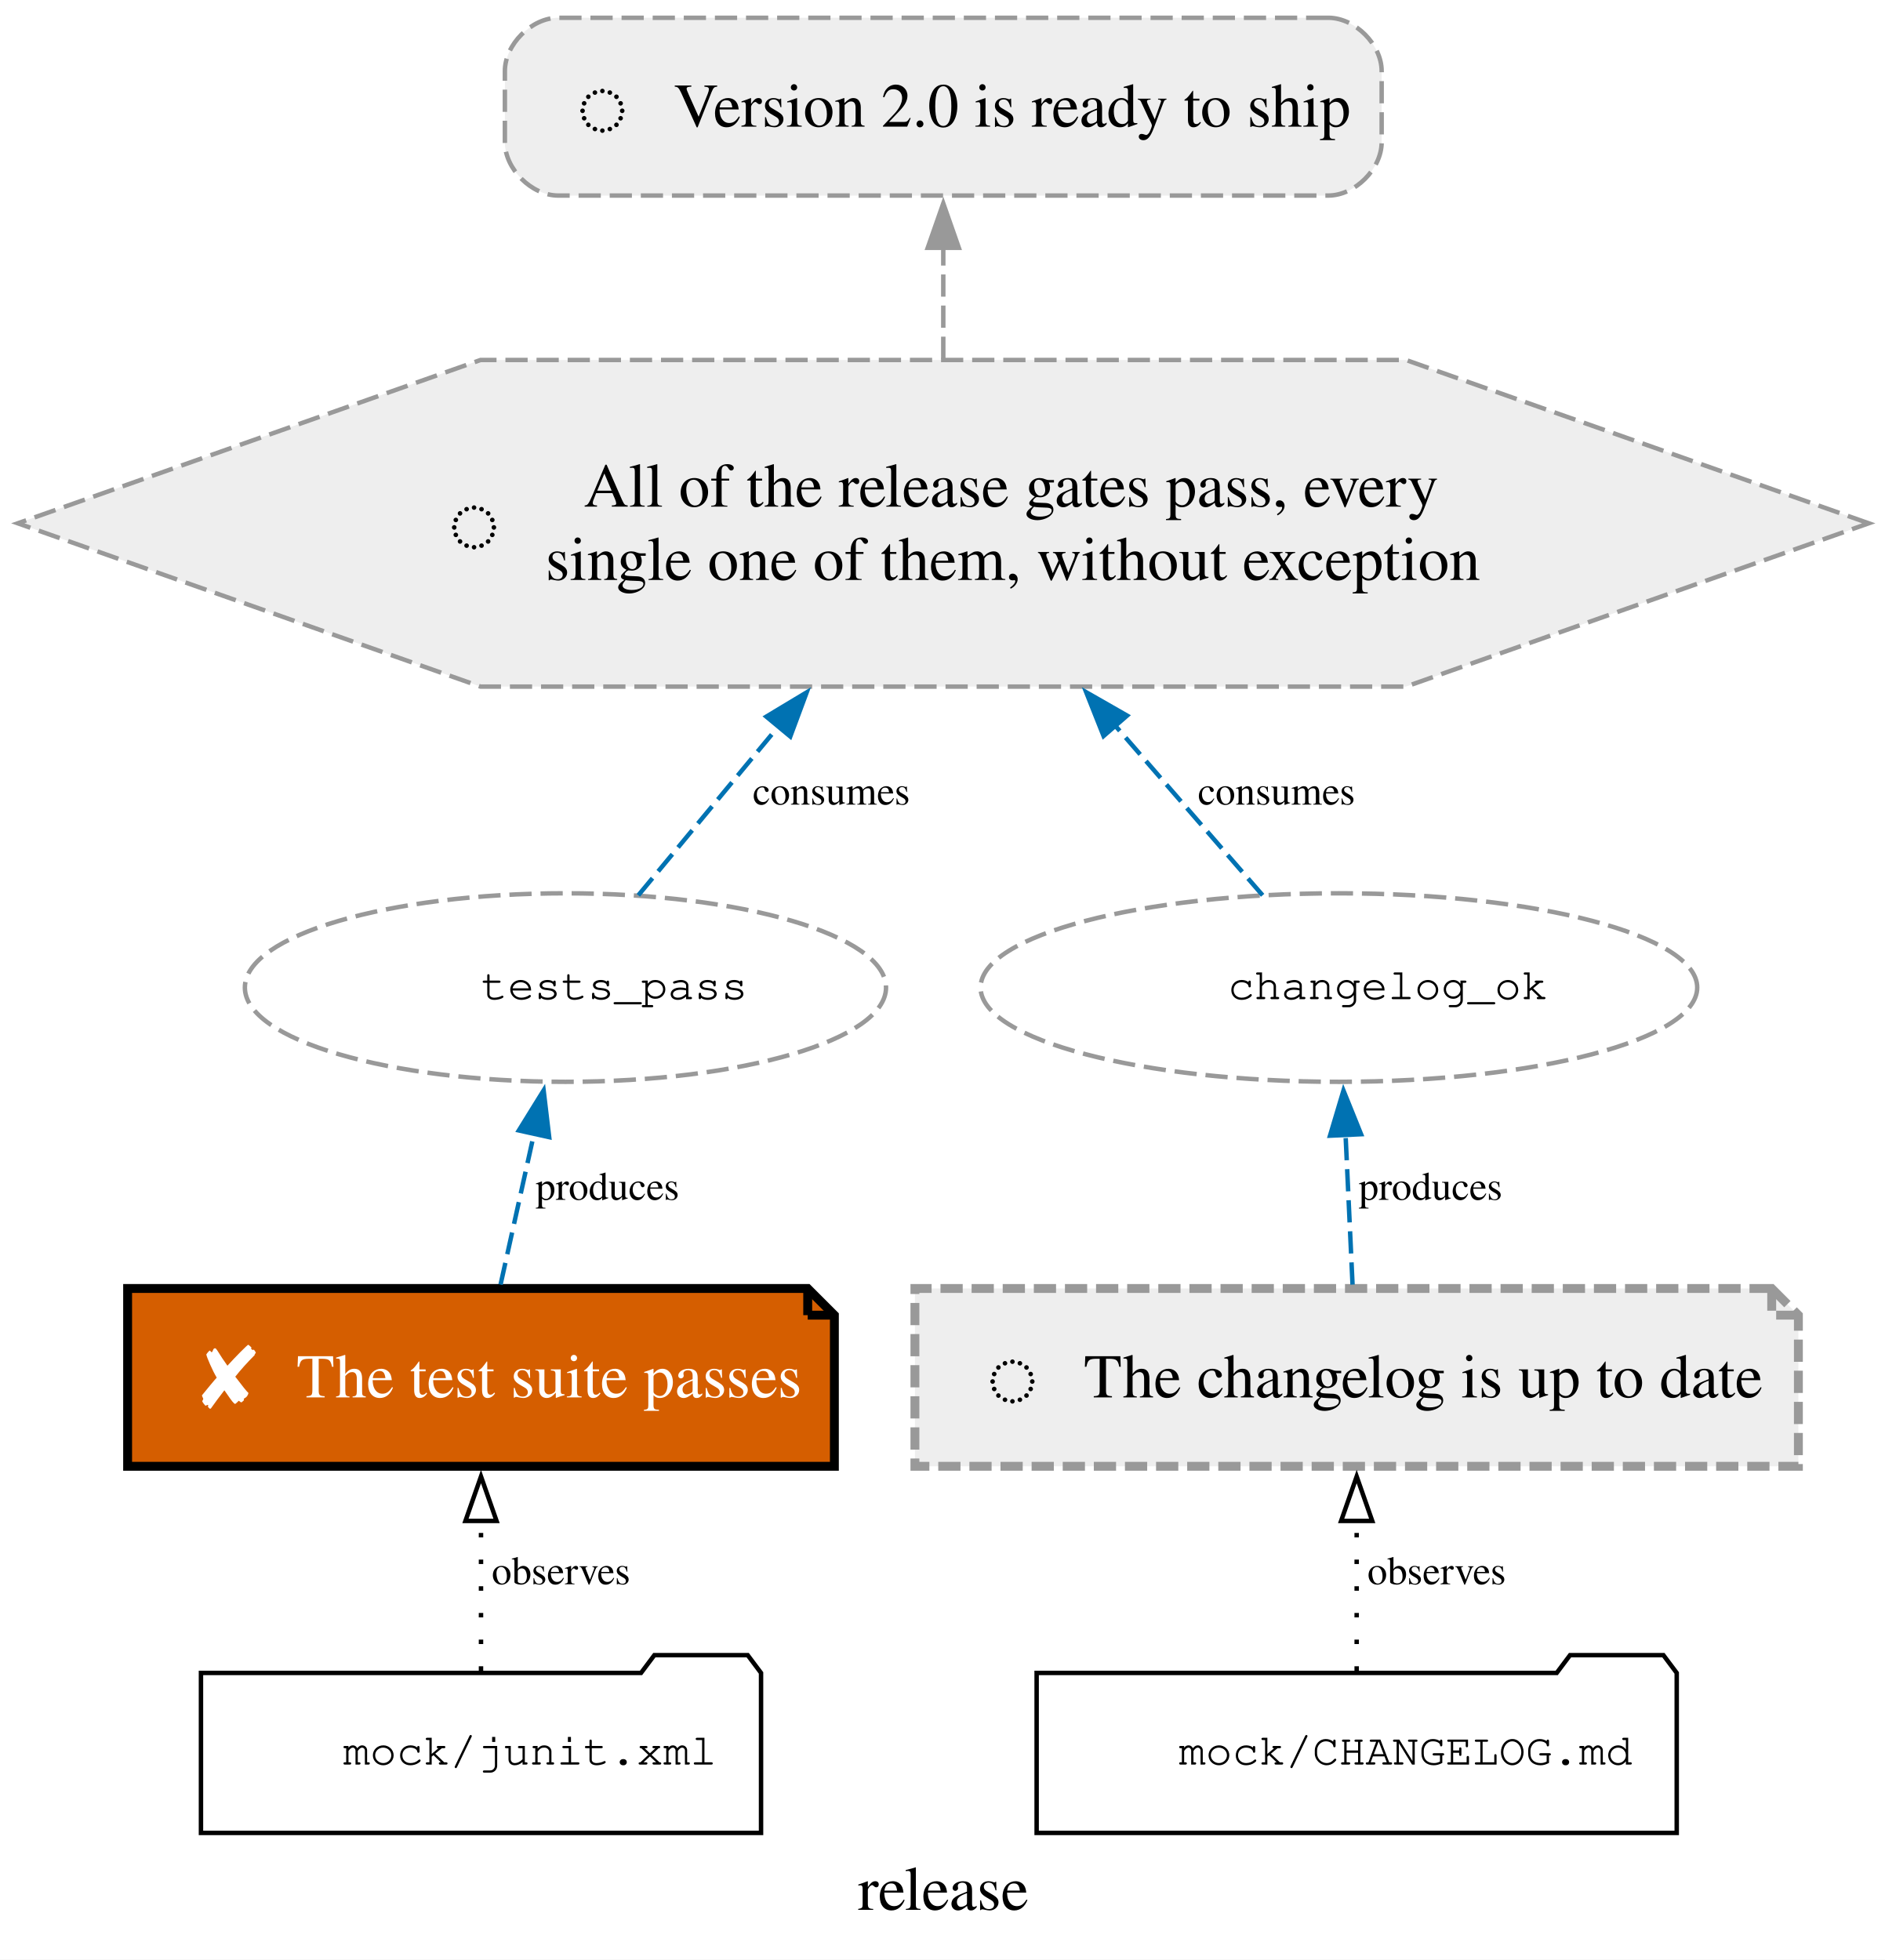
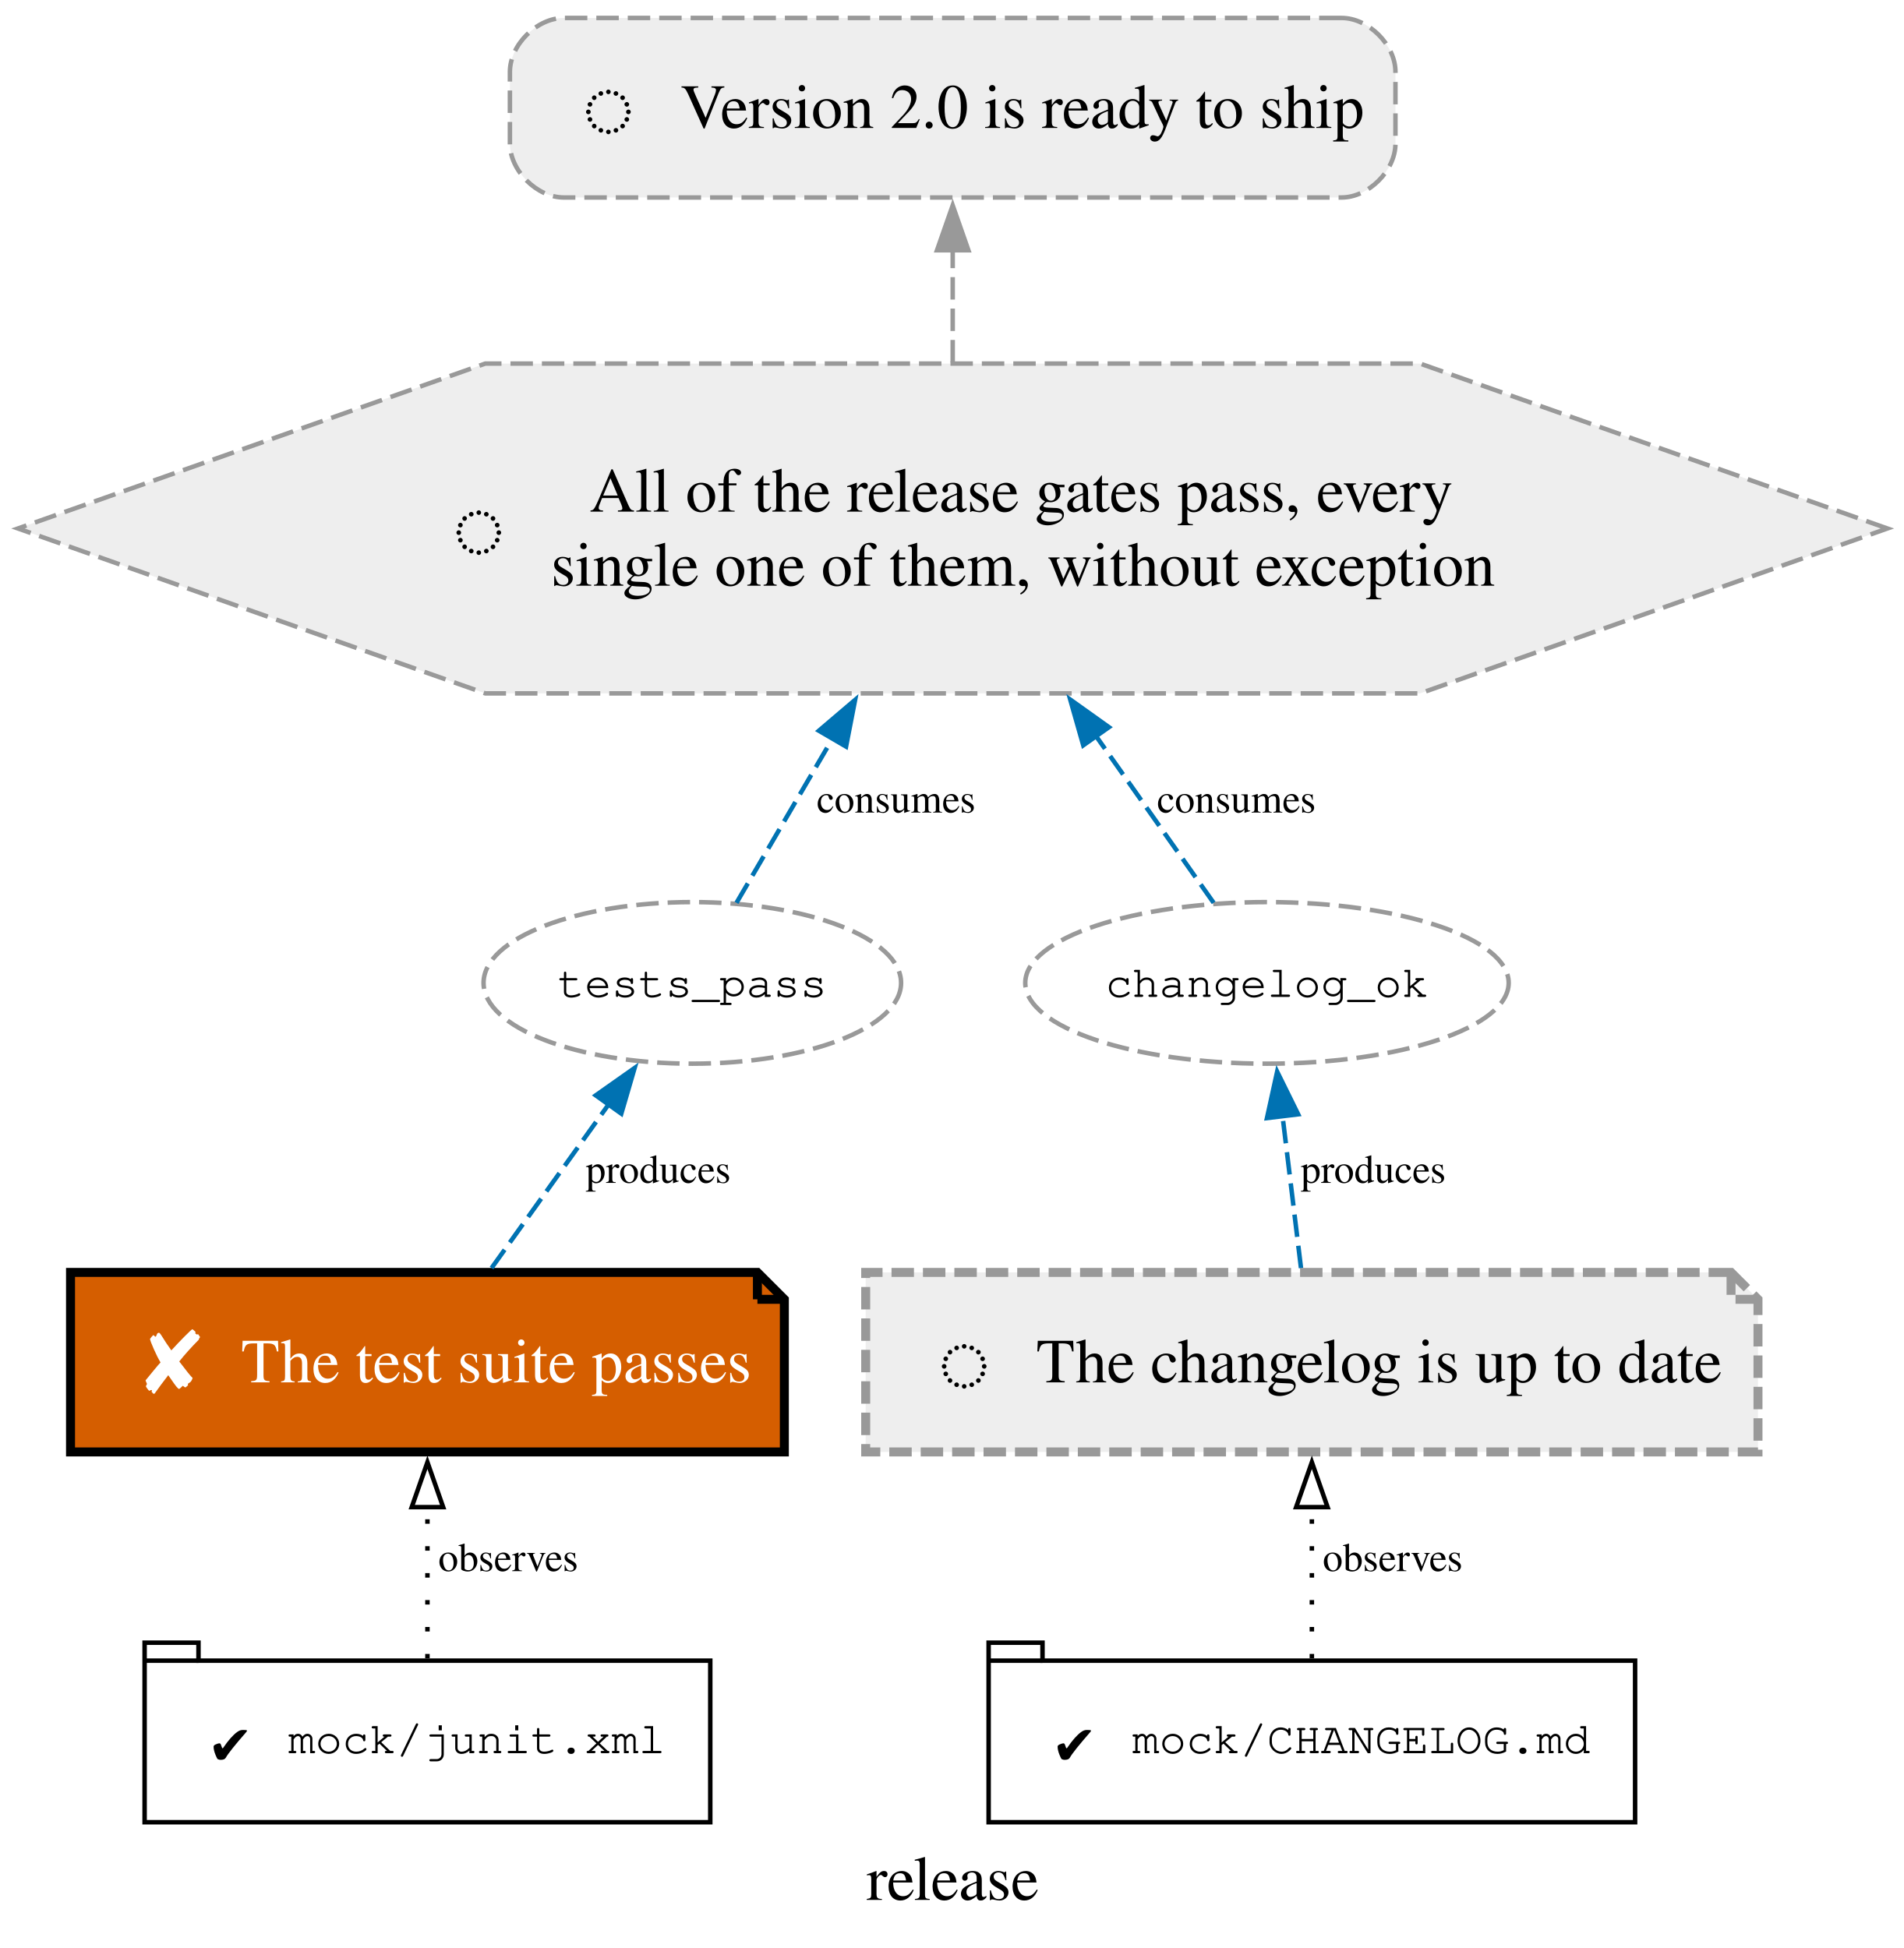
- <svg xmlns="http://www.w3.org/2000/svg" xmlns:xlink="http://www.w3.org/1999/xlink" width="424pt" height="441pt" viewBox="0.00 0.00 424.00 441.00">
-   <g id="graph0" class="graph" transform="scale(1 1) rotate(0) translate(4 436.91)">
-     <polygon fill="white" stroke="none" points="-4,4 -4,-436.91 420.41,-436.91 420.41,4 -4,4" />
+ <svg xmlns="http://www.w3.org/2000/svg" xmlns:xlink="http://www.w3.org/1999/xlink" width="424pt" height="434pt" viewBox="0.00 0.00 424.00 434.00">
+   <g id="graph0" class="graph" transform="scale(1 1) rotate(0) translate(4 430.48)">
+     <polygon fill="white" stroke="none" points="-4,4 -4,-430.48 420.41,-430.48 420.41,4 -4,4" />
    <text xml:space="preserve" text-anchor="middle" x="208.21" y="-7.2" font-family="Times,serif" font-size="14.00">release</text>
    <g id="release:c" class="node">
      <g id="a_release:c">
        <a xlink:title="skip: not run: release:e1, release:e2 did not pass">
-           <path fill="#eeeeee" stroke="#999999" stroke-dasharray="5,2" d="M294.83,-432.91C294.83,-432.91 121.58,-432.91 121.58,-432.91 115.58,-432.91 109.58,-426.91 109.58,-420.91 109.58,-420.91 109.58,-404.91 109.58,-404.91 109.58,-398.91 115.58,-392.91 121.58,-392.91 121.58,-392.91 294.83,-392.91 294.83,-392.91 300.83,-392.91 306.83,-398.91 306.83,-404.91 306.83,-404.91 306.83,-420.91 306.83,-420.91 306.83,-426.91 300.83,-432.91 294.83,-432.91" />
-           <text xml:space="preserve" text-anchor="start" x="125.58" y="-406.16" font-family="Times,serif" font-size="20.00">◌</text>
-           <text xml:space="preserve" text-anchor="start" x="147.58" y="-408.41" font-family="Times,serif" font-size="14.00">Version 2.0 is ready to ship</text>
+           <path fill="#eeeeee" stroke="#999999" stroke-dasharray="5,2" d="M294.83,-426.48C294.83,-426.48 121.58,-426.48 121.58,-426.48 115.58,-426.48 109.58,-420.48 109.58,-414.48 109.58,-414.48 109.58,-398.48 109.58,-398.48 109.58,-392.48 115.58,-386.48 121.58,-386.48 121.58,-386.48 294.83,-386.48 294.83,-386.48 300.83,-386.48 306.83,-392.48 306.83,-398.48 306.83,-398.48 306.83,-414.48 306.83,-414.48 306.83,-420.48 300.83,-426.48 294.83,-426.48" />
+           <text xml:space="preserve" text-anchor="start" x="125.58" y="-399.73" font-family="Times,serif" font-size="20.00">◌</text>
+           <text xml:space="preserve" text-anchor="start" x="147.58" y="-401.98" font-family="Times,serif" font-size="14.00">Version 2.0 is ready to ship</text>
        </a>
      </g>
    </g>
    <g id="release:s" class="node">
      <g id="a_release:s">
        <a xlink:title="skip: not run: release:e1, release:e2 did not pass">
-           <polygon fill="#eeeeee" stroke="#999999" stroke-dasharray="5,2" points="416.41,-319.17 312.31,-355.91 104.1,-355.91 0,-319.17 104.1,-282.43 312.31,-282.43 416.41,-319.17" />
-           <text xml:space="preserve" text-anchor="start" x="96.71" y="-312.42" font-family="Times,serif" font-size="20.00">◌</text>
-           <text xml:space="preserve" text-anchor="start" x="127.33" y="-322.92" font-family="Times,serif" font-size="14.00">All of the release gates pass, every</text>
-           <text xml:space="preserve" text-anchor="start" x="118.71" y="-306.42" font-family="Times,serif" font-size="14.00">single one of them, without exception</text>
+           <polygon fill="#eeeeee" stroke="#999999" stroke-dasharray="5,2" points="416.41,-312.74 312.31,-349.48 104.1,-349.48 0,-312.74 104.1,-276 312.31,-276 416.41,-312.74" />
+           <text xml:space="preserve" text-anchor="start" x="96.71" y="-305.99" font-family="Times,serif" font-size="20.00">◌</text>
+           <text xml:space="preserve" text-anchor="start" x="127.33" y="-316.49" font-family="Times,serif" font-size="14.00">All of the release gates pass, every</text>
+           <text xml:space="preserve" text-anchor="start" x="118.71" y="-299.99" font-family="Times,serif" font-size="14.00">single one of them, without exception</text>
        </a>
      </g>
    </g>
    <g id="edge1" class="edge">
-       <path fill="none" stroke="#999999" stroke-dasharray="5,2" d="M208.21,-356.16C208.21,-364.43 208.21,-373.15 208.21,-381.17" />
-       <polygon fill="#999999" stroke="#999999" points="204.71,-381.15 208.21,-391.15 211.71,-381.15 204.71,-381.15" />
+       <path fill="none" stroke="#999999" stroke-dasharray="5,2" d="M208.21,-349.74C208.21,-358.01 208.21,-366.72 208.21,-374.74" />
+       <polygon fill="#999999" stroke="#999999" points="204.71,-374.72 208.21,-384.72 211.71,-374.72 204.71,-374.72" />
    </g>
    <g id="release:e1" class="node">
      <g id="a_release:e1">
        <a xlink:title="fail: mock/junit.xml: 2 tests failed">
-           <polygon fill="#d55e00" stroke="black" stroke-width="2" points="177.71,-147 24.71,-147 24.71,-107 183.71,-107 183.71,-141 177.71,-147" />
-           <polyline fill="none" stroke="black" stroke-width="2" points="177.71,-147 177.71,-141" />
-           <polyline fill="none" stroke="black" stroke-width="2" points="183.71,-141 177.71,-141" />
-           <text xml:space="preserve" text-anchor="start" x="40.71" y="-120.25" font-family="Times,serif" font-size="20.00" fill="white">✘</text>
-           <text xml:space="preserve" text-anchor="start" x="62.71" y="-122.5" font-family="Times,serif" font-size="14.00" fill="white">The test suite passes</text>
+           <polygon fill="#d55e00" stroke="black" stroke-width="2" points="164.71,-147 11.71,-147 11.71,-107 170.71,-107 170.71,-141 164.71,-147" />
+           <polyline fill="none" stroke="black" stroke-width="2" points="164.71,-147 164.71,-141" />
+           <polyline fill="none" stroke="black" stroke-width="2" points="170.71,-141 164.71,-141" />
+           <text xml:space="preserve" text-anchor="start" x="27.71" y="-120.25" font-family="Times,serif" font-size="20.00" fill="white">✘</text>
+           <text xml:space="preserve" text-anchor="start" x="49.71" y="-122.5" font-family="Times,serif" font-size="14.00" fill="white">The test suite passes</text>
        </a>
      </g>
    </g>
    <g id="node7" class="node">
-       <ellipse fill="none" stroke="#999999" stroke-dasharray="5,2" cx="123.21" cy="-214.71" rx="72.12" ry="21.21" />
-       <text xml:space="preserve" text-anchor="start" x="104.21" y="-212.09" font-family="Courier,monospace" font-size="10.00">tests_pass</text>
+       <ellipse fill="none" stroke="#999999" stroke-dasharray="5,2" cx="150.21" cy="-211.5" rx="46.5" ry="18" />
+       <text xml:space="preserve" text-anchor="middle" x="150.21" y="-208.38" font-family="Courier,monospace" font-size="10.00">tests_pass</text>
    </g>
    <g id="edge3" class="edge">
-       <path fill="none" stroke="#0072b2" stroke-dasharray="5,2" d="M108.61,-147.88C110.87,-158.04 113.66,-170.65 116.2,-182.11" />
-       <polygon fill="#0072b2" stroke="#0072b2" points="112.72,-182.56 118.3,-191.57 119.55,-181.05 112.72,-182.56" />
-       <text xml:space="preserve" text-anchor="middle" x="131.53" y="-166.95" font-family="Times,serif" font-size="9.00"> produces</text>
+       <path fill="none" stroke="#0072b2" stroke-dasharray="5,2" d="M105.49,-147.97C113.32,-158.92 123.13,-172.63 131.56,-184.42" />
+       <polygon fill="#0072b2" stroke="#0072b2" points="128.7,-186.44 137.36,-192.54 134.39,-182.37 128.7,-186.44" />
+       <text xml:space="preserve" text-anchor="middle" x="141.49" y="-166.95" font-family="Times,serif" font-size="9.00"> produces</text>
    </g>
    <g id="release:e2" class="node">
      <g id="a_release:e2">
        <a xlink:title="skip: no changelog for a patch release">
-           <polygon fill="#eeeeee" stroke="#999999" stroke-width="2" stroke-dasharray="5,2" points="394.58,-147 201.83,-147 201.83,-107 400.58,-107 400.58,-141 394.58,-147" />
-           <polyline fill="none" stroke="#999999" stroke-width="2" stroke-dasharray="5,2" points="394.58,-147 394.58,-141" />
-           <polyline fill="none" stroke="#999999" stroke-width="2" stroke-dasharray="5,2" points="400.58,-141 394.58,-141" />
-           <text xml:space="preserve" text-anchor="start" x="217.83" y="-120.25" font-family="Times,serif" font-size="20.00">◌</text>
-           <text xml:space="preserve" text-anchor="start" x="239.83" y="-122.5" font-family="Times,serif" font-size="14.00">The changelog is up to date</text>
+           <polygon fill="#eeeeee" stroke="#999999" stroke-width="2" stroke-dasharray="5,2" points="381.58,-147 188.83,-147 188.83,-107 387.58,-107 387.58,-141 381.58,-147" />
+           <polyline fill="none" stroke="#999999" stroke-width="2" stroke-dasharray="5,2" points="381.58,-147 381.58,-141" />
+           <polyline fill="none" stroke="#999999" stroke-width="2" stroke-dasharray="5,2" points="387.58,-141 381.58,-141" />
+           <text xml:space="preserve" text-anchor="start" x="204.83" y="-120.25" font-family="Times,serif" font-size="20.00">◌</text>
+           <text xml:space="preserve" text-anchor="start" x="226.83" y="-122.5" font-family="Times,serif" font-size="14.00">The changelog is up to date</text>
        </a>
      </g>
    </g>
    <g id="node8" class="node">
-       <ellipse fill="none" stroke="#999999" stroke-dasharray="5,2" cx="297.21" cy="-214.71" rx="80.61" ry="21.21" />
-       <text xml:space="preserve" text-anchor="start" x="272.21" y="-212.09" font-family="Courier,monospace" font-size="10.00">changelog_ok</text>
+       <ellipse fill="none" stroke="#999999" stroke-dasharray="5,2" cx="278.21" cy="-211.5" rx="53.84" ry="18" />
+       <text xml:space="preserve" text-anchor="middle" x="278.21" y="-208.38" font-family="Courier,monospace" font-size="10.00">changelog_ok</text>
    </g>
    <g id="edge5" class="edge">
-       <path fill="none" stroke="#0072b2" stroke-dasharray="5,2" d="M300.28,-147.88C299.81,-157.94 299.23,-170.39 298.7,-181.75" />
-       <polygon fill="#0072b2" stroke="#0072b2" points="295.21,-181.38 298.24,-191.53 302.2,-181.71 295.21,-181.38" />
-       <text xml:space="preserve" text-anchor="middle" x="316.7" y="-166.95" font-family="Times,serif" font-size="9.00"> produces</text>
+       <path fill="none" stroke="#0072b2" stroke-dasharray="5,2" d="M285.79,-147.97C284.55,-158.13 283.04,-170.65 281.68,-181.82" />
+       <polygon fill="#0072b2" stroke="#0072b2" points="278.21,-181.38 280.48,-191.72 285.16,-182.22 278.21,-181.38" />
+       <text xml:space="preserve" text-anchor="middle" x="300.76" y="-166.95" font-family="Times,serif" font-size="9.00"> produces</text>
    </g>
    <g id="node5" class="node">
-       <polygon fill="none" stroke="black" points="167.21,-60.5 164.21,-64.5 143.21,-64.5 140.21,-60.5 41.21,-60.5 41.21,-24.5 167.21,-24.5 167.21,-60.5" />
-       <text xml:space="preserve" text-anchor="start" x="73.21" y="-39.88" font-family="Courier,monospace" font-size="10.00">mock/junit.xml</text>
+       <polygon fill="none" stroke="black" points="154.21,-60.5 40.21,-60.5 40.21,-64.5 28.21,-64.5 28.21,-24.5 154.21,-24.5 154.21,-60.5" />
+       <polyline fill="none" stroke="black" points="28.21,-60.5 40.21,-60.5" />
+       <text xml:space="preserve" text-anchor="start" x="43.08" y="-37.62" font-family="Courier,monospace" font-size="14.00">✔</text>
+       <text xml:space="preserve" text-anchor="start" x="60.21" y="-39.88" font-family="Courier,monospace" font-size="10.00">mock/junit.xml</text>
    </g>
    <g id="edge2" class="edge">
-       <path fill="none" stroke="black" stroke-dasharray="1,5" d="M104.21,-61C104.21,-70.83 104.21,-83.38 104.21,-94.84" />
-       <polygon fill="none" stroke="black" points="100.71,-94.7 104.21,-104.7 107.71,-94.7 100.71,-94.7" />
-       <text xml:space="preserve" text-anchor="middle" x="121.08" y="-80.45" font-family="Times,serif" font-size="9.00"> observes</text>
+       <path fill="none" stroke="black" stroke-dasharray="1,5" d="M91.21,-61C91.21,-70.83 91.21,-83.38 91.21,-94.84" />
+       <polygon fill="none" stroke="black" points="87.71,-94.7 91.21,-104.7 94.71,-94.7 87.71,-94.7" />
+       <text xml:space="preserve" text-anchor="middle" x="108.08" y="-80.45" font-family="Times,serif" font-size="9.00"> observes</text>
    </g>
    <g id="node6" class="node">
-       <polygon fill="none" stroke="black" points="373.21,-60.5 370.21,-64.5 349.21,-64.5 346.21,-60.5 229.21,-60.5 229.21,-24.5 373.21,-24.5 373.21,-60.5" />
-       <text xml:space="preserve" text-anchor="start" x="261.21" y="-39.88" font-family="Courier,monospace" font-size="10.00">mock/CHANGELOG.md</text>
+       <polygon fill="none" stroke="black" points="360.21,-60.5 228.21,-60.5 228.21,-64.5 216.21,-64.5 216.21,-24.5 360.21,-24.5 360.21,-60.5" />
+       <polyline fill="none" stroke="black" points="216.21,-60.5 228.21,-60.5" />
+       <text xml:space="preserve" text-anchor="start" x="231.08" y="-37.62" font-family="Courier,monospace" font-size="14.00">✔</text>
+       <text xml:space="preserve" text-anchor="start" x="248.21" y="-39.88" font-family="Courier,monospace" font-size="10.00">mock/CHANGELOG.md</text>
    </g>
    <g id="edge4" class="edge">
-       <path fill="none" stroke="black" stroke-dasharray="1,5" d="M301.21,-61C301.21,-70.83 301.21,-83.38 301.21,-94.84" />
-       <polygon fill="none" stroke="black" points="297.71,-94.7 301.21,-104.7 304.71,-94.7 297.71,-94.7" />
-       <text xml:space="preserve" text-anchor="middle" x="318.08" y="-80.45" font-family="Times,serif" font-size="9.00"> observes</text>
+       <path fill="none" stroke="black" stroke-dasharray="1,5" d="M288.21,-61C288.21,-70.83 288.21,-83.38 288.21,-94.84" />
+       <polygon fill="none" stroke="black" points="284.71,-94.7 288.21,-104.7 291.71,-94.7 284.71,-94.7" />
+       <text xml:space="preserve" text-anchor="middle" x="305.08" y="-80.45" font-family="Times,serif" font-size="9.00"> observes</text>
    </g>
    <g id="edge6" class="edge">
-       <path fill="none" stroke="#0072b2" stroke-dasharray="5,2" d="M139.6,-235.47C148.62,-246.34 160.2,-260.31 171.28,-273.66" />
-       <polygon fill="#0072b2" stroke="#0072b2" points="168.4,-275.67 177.48,-281.13 173.79,-271.2 168.4,-275.67" />
-       <text xml:space="preserve" text-anchor="middle" x="181.91" y="-255.88" font-family="Times,serif" font-size="9.00"> consumes</text>
+       <path fill="none" stroke="#0072b2" stroke-dasharray="5,2" d="M160.05,-229.34C165.97,-239.47 173.82,-252.91 181.47,-265.99" />
+       <polygon fill="#0072b2" stroke="#0072b2" points="178.4,-267.68 186.47,-274.55 184.45,-264.15 178.4,-267.68" />
+       <text xml:space="preserve" text-anchor="middle" x="194.48" y="-249.45" font-family="Times,serif" font-size="9.00"> consumes</text>
    </g>
    <g id="edge7" class="edge">
-       <path fill="none" stroke="#0072b2" stroke-dasharray="5,2" d="M280.05,-235.47C270.6,-246.34 258.47,-260.31 246.87,-273.66" />
-       <polygon fill="#0072b2" stroke="#0072b2" points="244.27,-271.31 240.36,-281.16 249.56,-275.9 244.27,-271.31" />
-       <text xml:space="preserve" text-anchor="middle" x="282.05" y="-255.88" font-family="Times,serif" font-size="9.00"> consumes</text>
+       <path fill="none" stroke="#0072b2" stroke-dasharray="5,2" d="M266.33,-229.34C259.04,-239.67 249.33,-253.44 239.94,-266.76" />
+       <polygon fill="#0072b2" stroke="#0072b2" points="237.29,-264.43 234.39,-274.62 243.01,-268.47 237.29,-264.43" />
+       <text xml:space="preserve" text-anchor="middle" x="270.28" y="-249.45" font-family="Times,serif" font-size="9.00"> consumes</text>
    </g>
  </g>
</svg>
